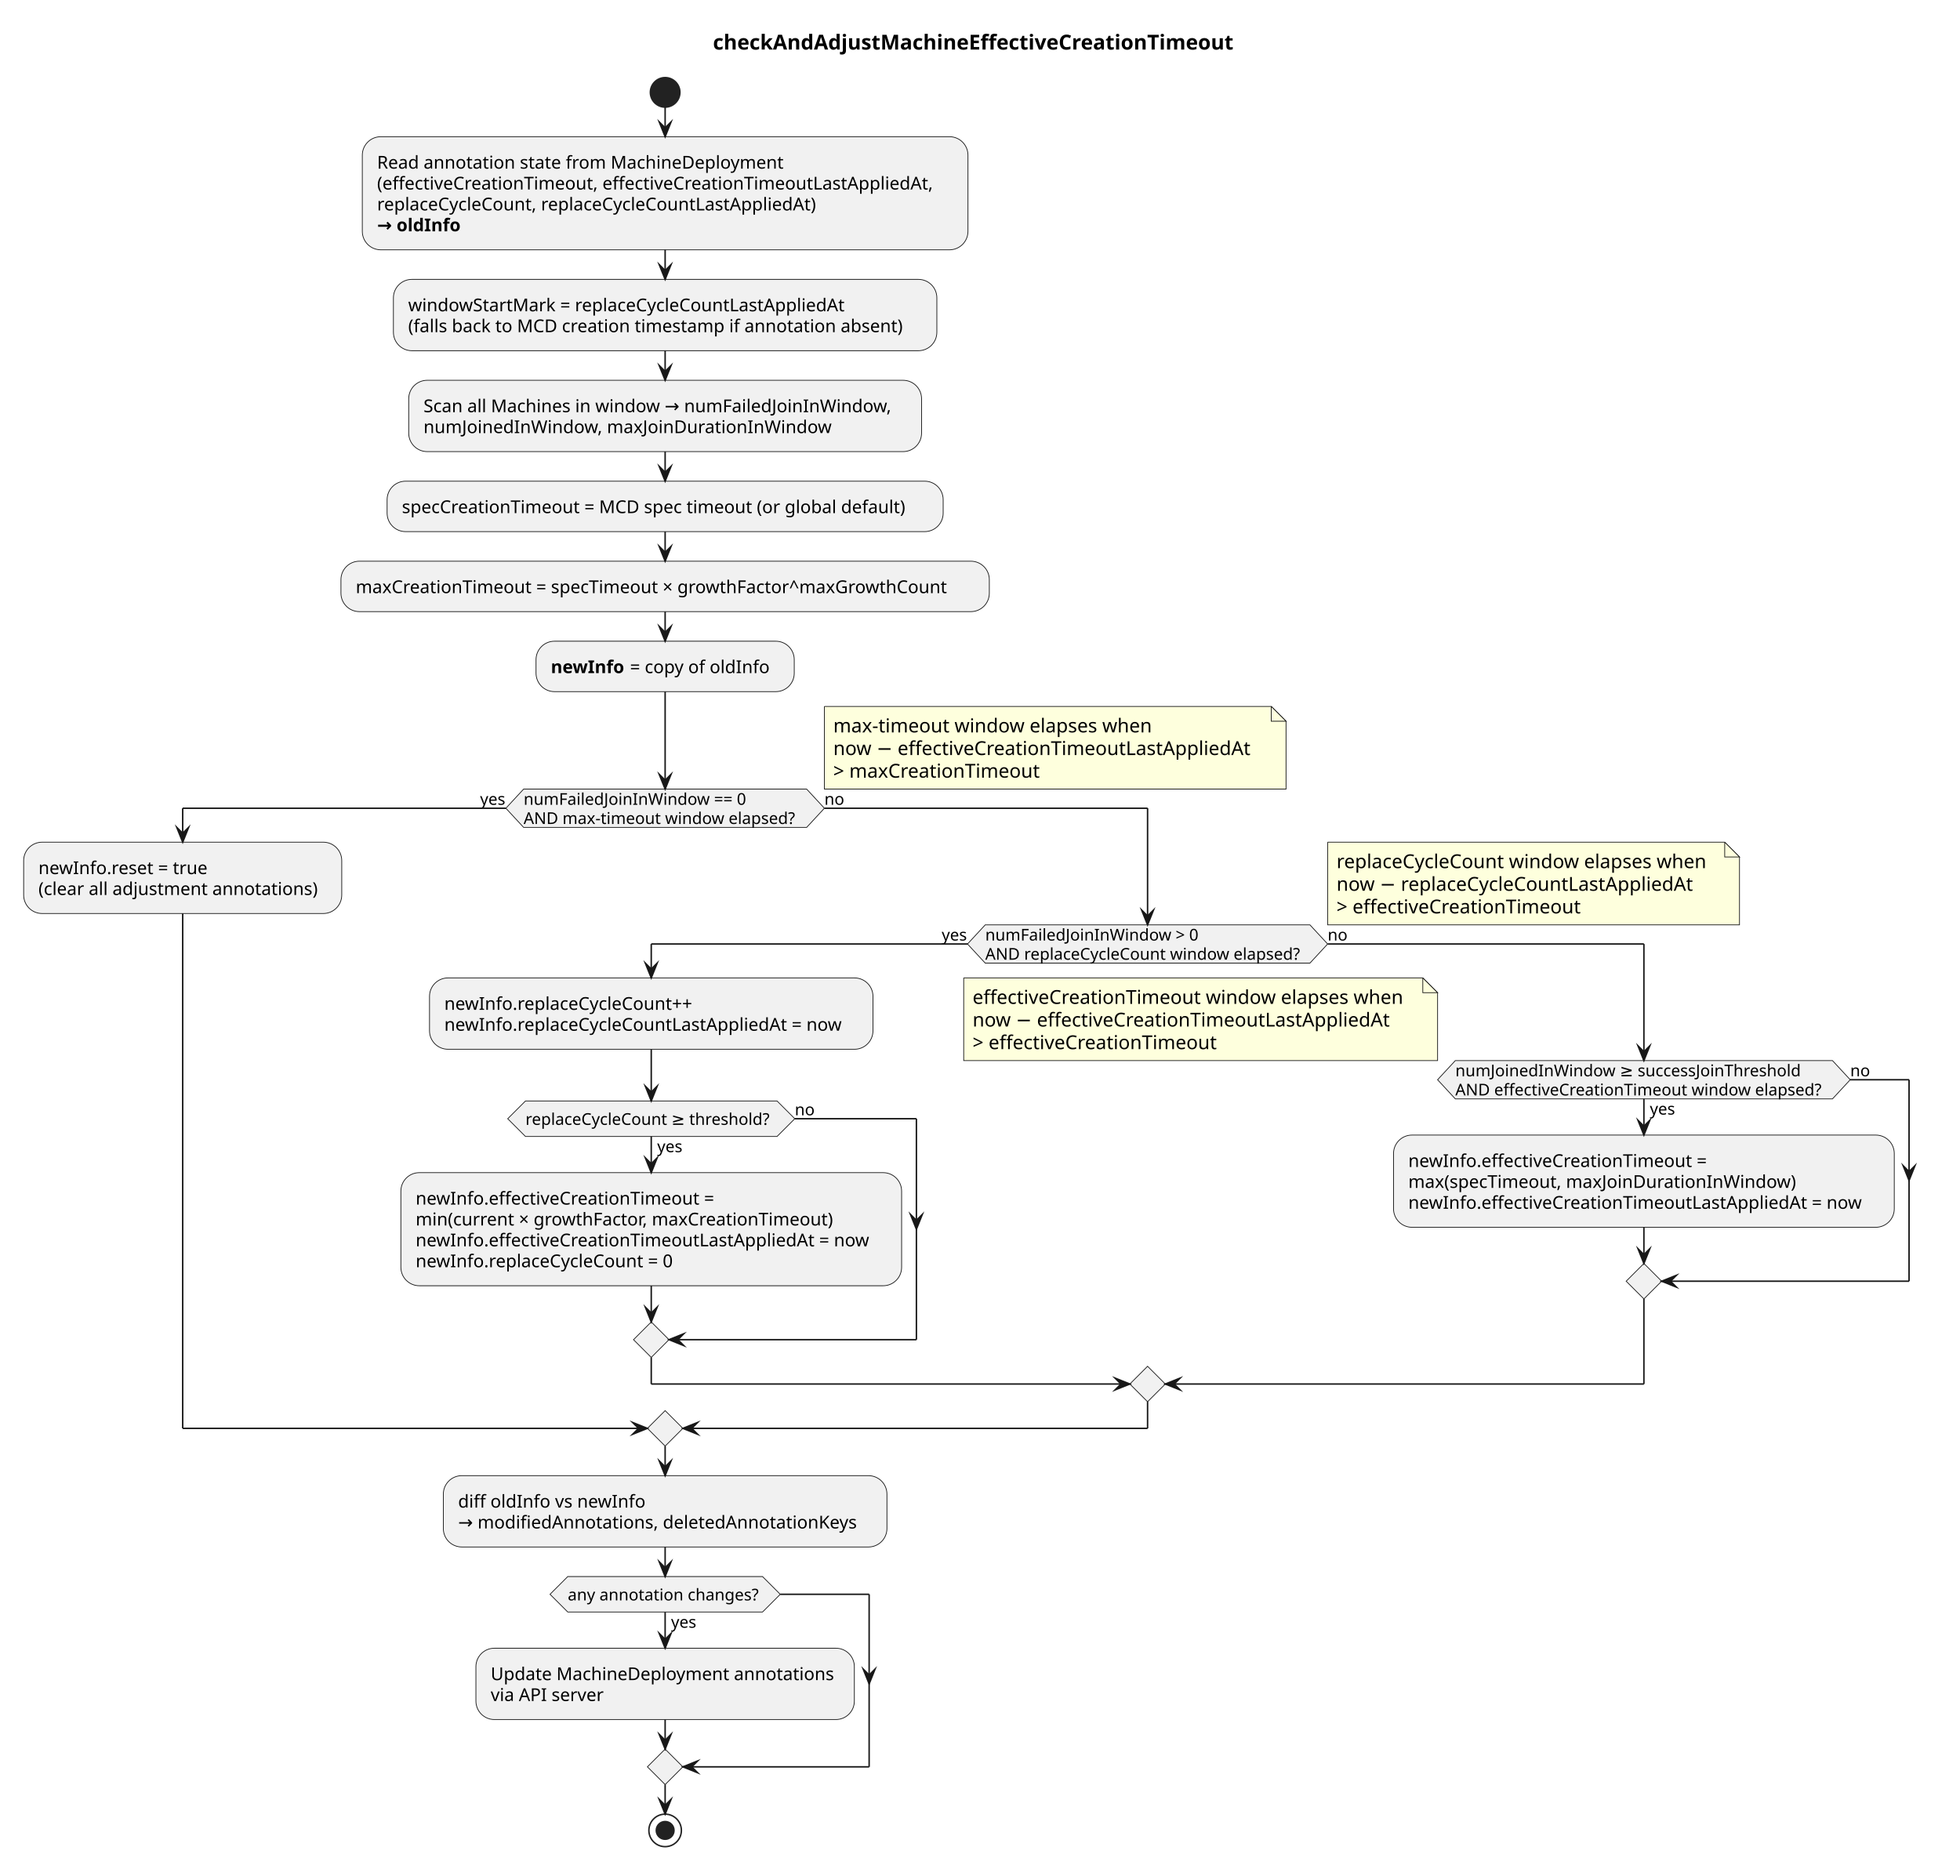
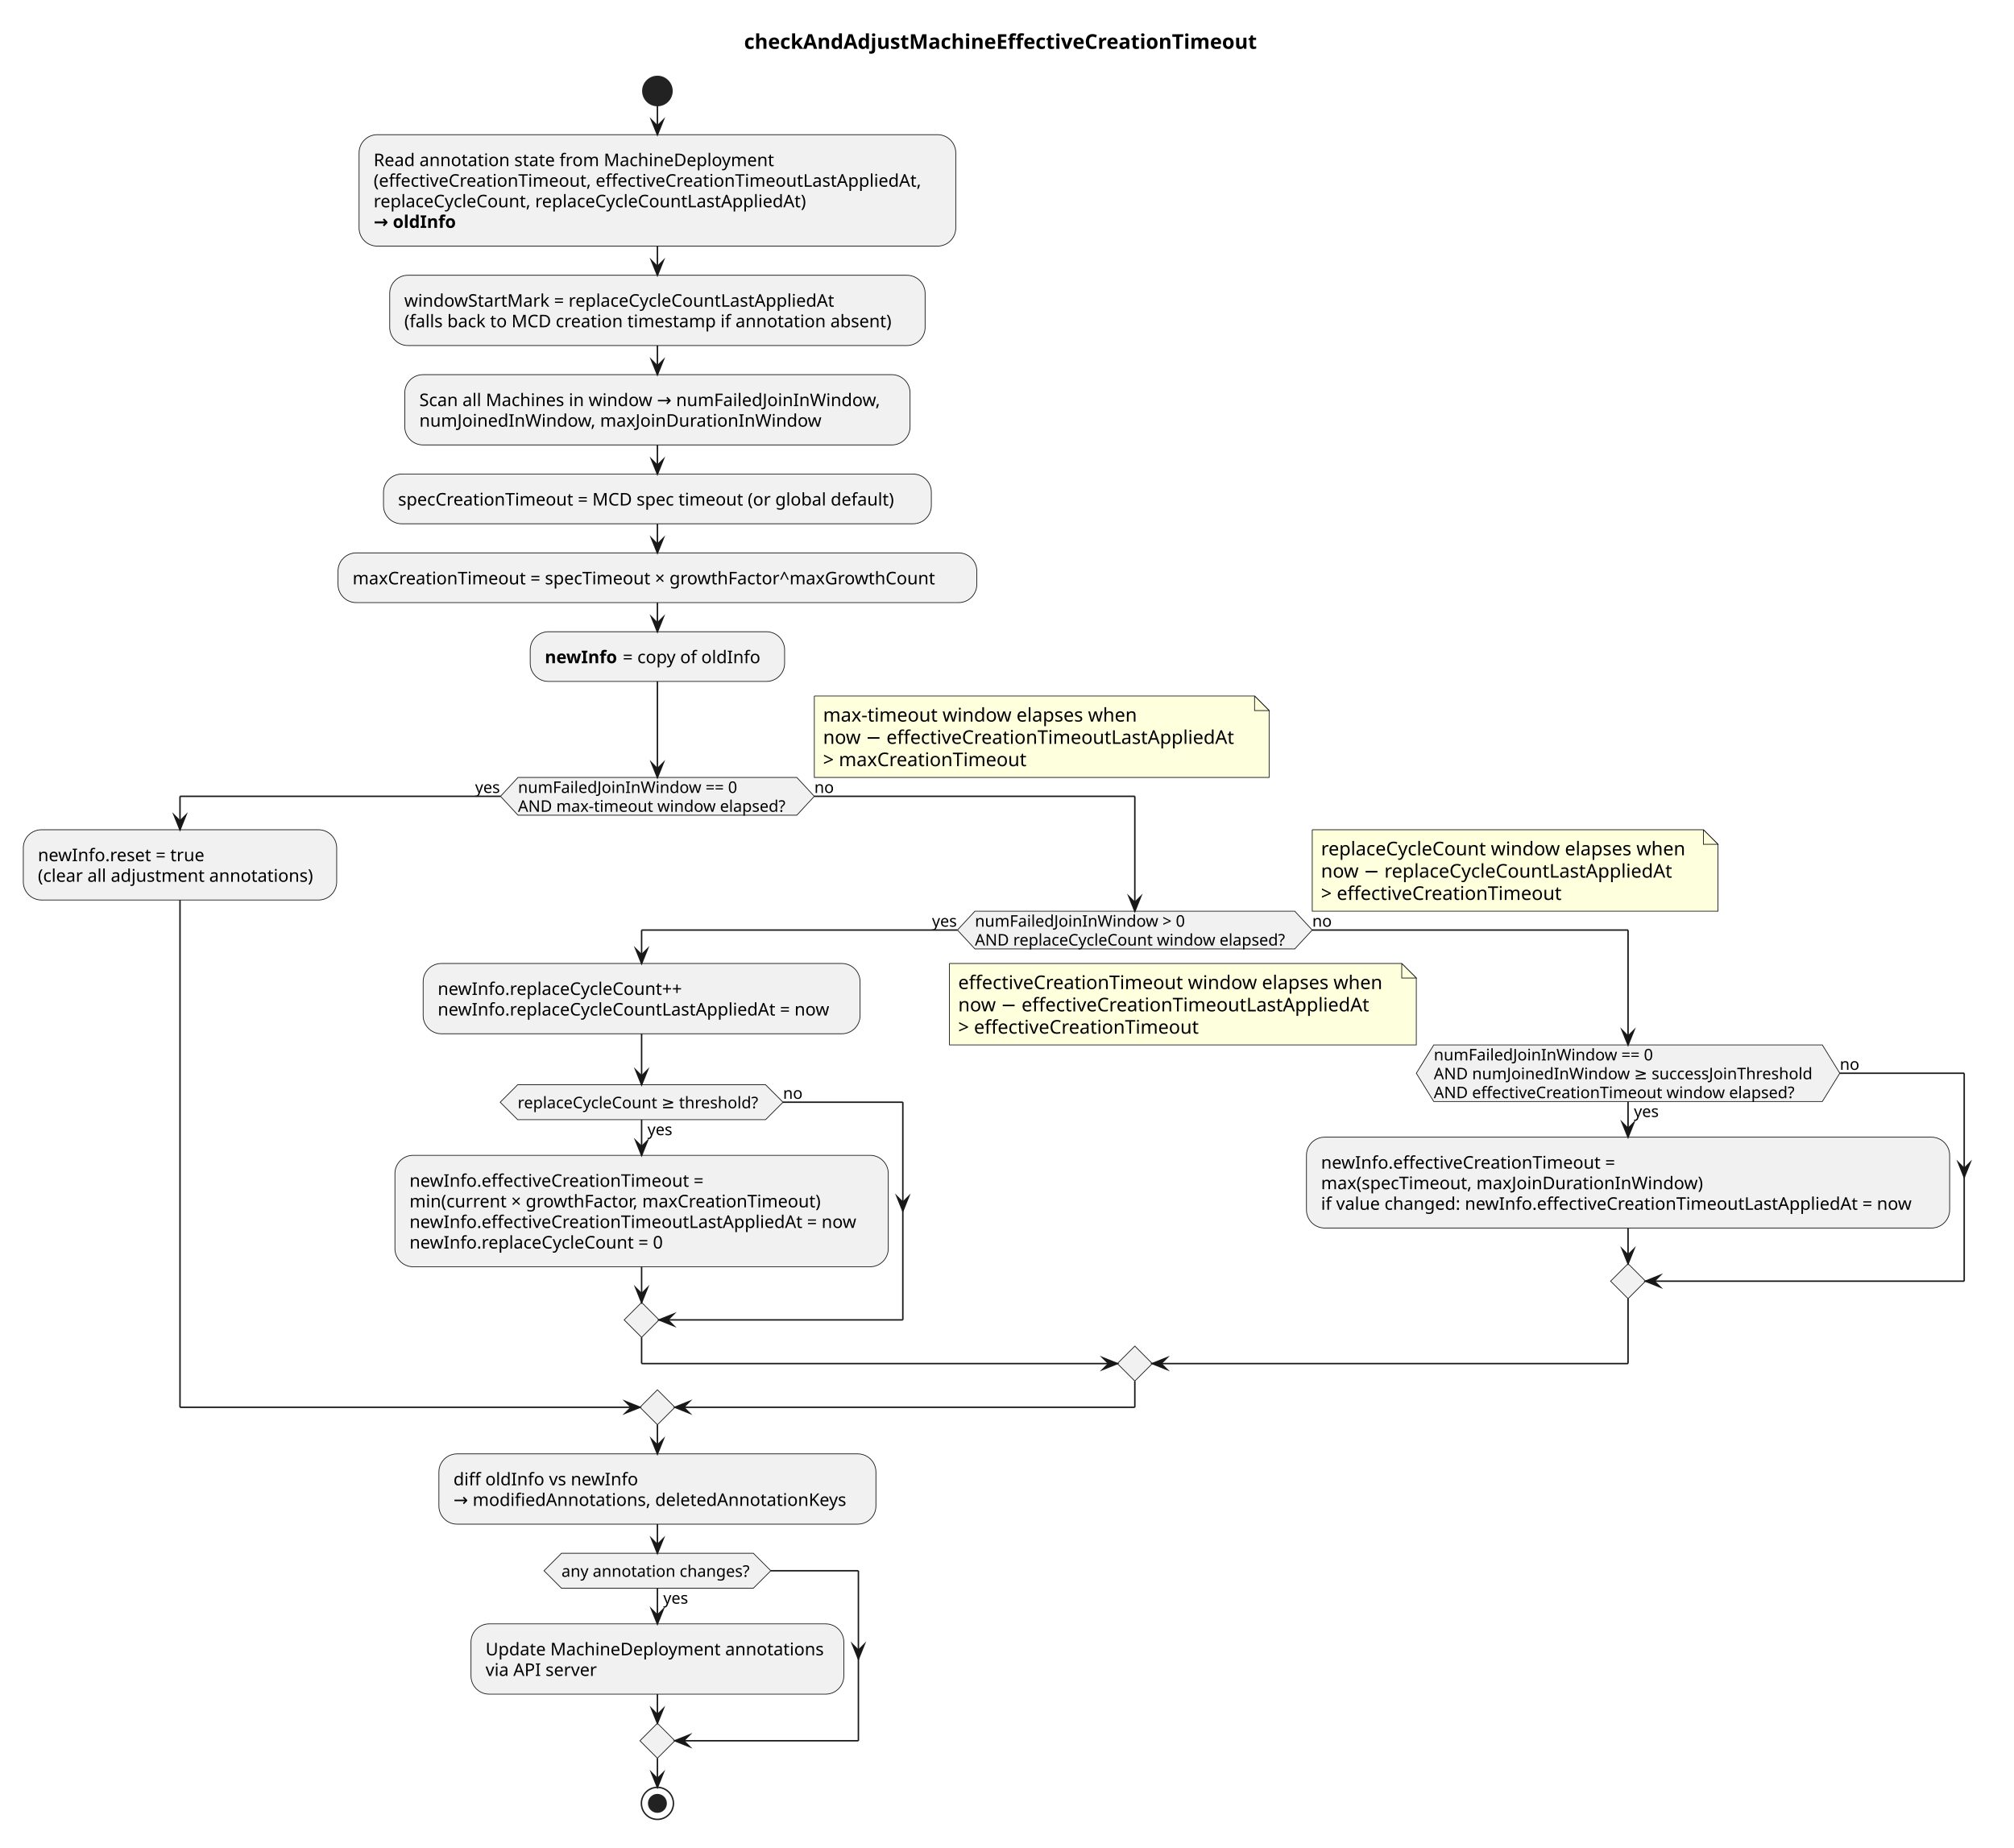
- <svg xmlns="http://www.w3.org/2000/svg" contentStyleType="text/css" data-diagram-type="ACTIVITY" height="1269px" preserveAspectRatio="none" style="width:1326px;height:1269px;background:#FFFFFF;" version="1.1" viewBox="0 0 1326 1269" width="1326px" zoomAndPan="magnify">
+ <svg xmlns="http://www.w3.org/2000/svg" contentStyleType="text/css" data-diagram-type="ACTIVITY" height="1269px" preserveAspectRatio="none" style="width:1383px;height:1269px;background:#FFFFFF;" version="1.1" viewBox="0 0 1383 1269" width="1383px" zoomAndPan="magnify">
  <defs />
  <g>
    <g class="title" data-source-line="1">
-       <text fill="#000000" font-family="sans-serif" font-size="14" font-weight="700" lengthAdjust="spacing" textLength="359.844" x="482.344" y="33.535">checkAndAdjustMachineEffectiveCreationTimeout</text>
+       <text fill="#000000" font-family="sans-serif" font-size="14" font-weight="700" lengthAdjust="spacing" textLength="359.844" x="510.981" y="33.535">checkAndAdjustMachineEffectiveCreationTimeout</text>
    </g>
-     <ellipse cx="449.986" cy="62.488" fill="#222222" rx="10" ry="10" style="stroke:#222222;stroke-width:1;" />
-     <rect fill="#F1F1F1" height="76.531" rx="12.5" ry="12.5" style="stroke:#181818;stroke-width:0.5;" width="409.748" x="245.112" y="92.488" />
-     <text fill="#000000" font-family="sans-serif" font-size="12" lengthAdjust="spacing" textLength="281.045" x="255.112" y="114.09">Read annotation state from MachineDeployment</text>
-     <text fill="#000000" font-family="sans-serif" font-size="12" lengthAdjust="spacing" textLength="389.748" x="255.112" y="128.223">(effectiveCreationTimeout, effectiveCreationTimeoutLastAppliedAt,</text>
-     <text fill="#000000" font-family="sans-serif" font-size="12" lengthAdjust="spacing" textLength="308.467" x="255.112" y="142.356">replaceCycleCount, replaceCycleCountLastAppliedAt)</text>
-     <text fill="#000000" font-family="sans-serif" font-size="12" font-weight="700" lengthAdjust="spacing" textLength="59.971" x="255.112" y="156.488">→ oldInfo</text>
-     <rect fill="#F1F1F1" height="48.266" rx="12.5" ry="12.5" style="stroke:#181818;stroke-width:0.5;" width="367.66" x="266.156" y="189.019" />
-     <text fill="#000000" font-family="sans-serif" font-size="12" lengthAdjust="spacing" textLength="306.293" x="276.156" y="210.621">windowStartMark = replaceCycleCountLastAppliedAt</text>
-     <text fill="#000000" font-family="sans-serif" font-size="12" lengthAdjust="spacing" textLength="347.66" x="276.156" y="224.754">(falls back to MCD creation timestamp if annotation absent)</text>
-     <rect fill="#F1F1F1" height="48.266" rx="12.5" ry="12.5" style="stroke:#181818;stroke-width:0.5;" width="346.959" x="276.506" y="257.285" />
-     <text fill="#000000" font-family="sans-serif" font-size="12" lengthAdjust="spacing" textLength="326.959" x="286.506" y="278.887">Scan all Machines in window → numFailedJoinInWindow,</text>
-     <text fill="#000000" font-family="sans-serif" font-size="12" lengthAdjust="spacing" textLength="280.418" x="286.506" y="293.019">numJoinedInWindow, maxJoinDurationInWindow</text>
-     <rect fill="#F1F1F1" height="34.133" rx="12.5" ry="12.5" style="stroke:#181818;stroke-width:0.5;" width="376.191" x="261.89" y="325.551" />
-     <text fill="#000000" font-family="sans-serif" font-size="12" lengthAdjust="spacing" textLength="356.191" x="271.89" y="347.152">specCreationTimeout = MCD spec timeout (or global default)</text>
-     <rect fill="#F1F1F1" height="34.133" rx="12.5" ry="12.5" style="stroke:#181818;stroke-width:0.5;" width="438.652" x="230.66" y="379.684" />
-     <text fill="#000000" font-family="sans-serif" font-size="12" lengthAdjust="spacing" textLength="418.652" x="240.66" y="401.285">maxCreationTimeout = specTimeout × growthFactor^maxGrowthCount</text>
-     <rect fill="#F1F1F1" height="34.133" rx="12.5" ry="12.5" style="stroke:#181818;stroke-width:0.5;" width="174.693" x="362.639" y="433.816" />
-     <text fill="#000000" font-family="sans-serif" font-size="12" font-weight="700" lengthAdjust="spacing" textLength="49.764" x="372.639" y="455.418">newInfo</text>
-     <text fill="#000000" font-family="sans-serif" font-size="12" lengthAdjust="spacing" textLength="101.133" x="426.2" y="455.418">= copy of oldInfo</text>
-     <path d="M557.728,477.949 L557.728,533.881 L870.048,533.881 L870.048,487.949 L860.048,477.949 L557.728,477.949" fill="#FEFFDD" style="stroke:#181818;stroke-width:0.5;" />
-     <path d="M860.048,477.949 L860.048,487.949 L870.048,487.949 L860.048,477.949" fill="#FEFFDD" style="stroke:#181818;stroke-width:0.5;" />
-     <text fill="#000000" font-family="sans-serif" font-size="13" lengthAdjust="spacing" textLength="224.345" x="563.728" y="495.518">max-timeout window elapses when</text>
-     <text fill="#000000" font-family="sans-serif" font-size="13" lengthAdjust="spacing" textLength="291.319" x="563.728" y="510.828">now − effectiveCreationTimeoutLastAppliedAt</text>
-     <text fill="#000000" font-family="sans-serif" font-size="13" lengthAdjust="spacing" textLength="147.418" x="563.728" y="526.139">&gt; maxCreationTimeout</text>
-     <polygon fill="#F1F1F1" points="354.243,533.881,545.728,533.881,557.728,546.836,545.728,559.791,354.243,559.791,342.243,546.836,354.243,533.881" style="stroke:#181818;stroke-width:0.5;stroke-linejoin:miter;stroke-miterlimit:10;" />
-     <text fill="#000000" font-family="sans-serif" font-size="11" lengthAdjust="spacing" textLength="158.463" x="354.243" y="544.516">numFailedJoinInWindow == 0</text>
-     <text fill="#000000" font-family="sans-serif" font-size="11" lengthAdjust="spacing" textLength="191.485" x="354.243" y="557.471">AND max-timeout window elapsed?</text>
-     <text fill="#000000" font-family="sans-serif" font-size="11" lengthAdjust="spacing" textLength="17.483" x="324.76" y="544.516">yes</text>
-     <text fill="#000000" font-family="sans-serif" font-size="11" lengthAdjust="spacing" textLength="13.584" x="557.728" y="544.516">no</text>
+     <ellipse cx="451.442" cy="62.488" fill="#222222" rx="10" ry="10" style="stroke:#222222;stroke-width:1;" />
+     <rect fill="#F1F1F1" height="76.531" rx="12.5" ry="12.5" style="stroke:#181818;stroke-width:0.5;" width="409.748" x="246.568" y="92.488" />
+     <text fill="#000000" font-family="sans-serif" font-size="12" lengthAdjust="spacing" textLength="281.045" x="256.568" y="114.09">Read annotation state from MachineDeployment</text>
+     <text fill="#000000" font-family="sans-serif" font-size="12" lengthAdjust="spacing" textLength="389.748" x="256.568" y="128.223">(effectiveCreationTimeout, effectiveCreationTimeoutLastAppliedAt,</text>
+     <text fill="#000000" font-family="sans-serif" font-size="12" lengthAdjust="spacing" textLength="308.467" x="256.568" y="142.356">replaceCycleCount, replaceCycleCountLastAppliedAt)</text>
+     <text fill="#000000" font-family="sans-serif" font-size="12" font-weight="700" lengthAdjust="spacing" textLength="59.971" x="256.568" y="156.488">→ oldInfo</text>
+     <rect fill="#F1F1F1" height="48.266" rx="12.5" ry="12.5" style="stroke:#181818;stroke-width:0.5;" width="367.66" x="267.612" y="189.019" />
+     <text fill="#000000" font-family="sans-serif" font-size="12" lengthAdjust="spacing" textLength="306.293" x="277.612" y="210.621">windowStartMark = replaceCycleCountLastAppliedAt</text>
+     <text fill="#000000" font-family="sans-serif" font-size="12" lengthAdjust="spacing" textLength="347.66" x="277.612" y="224.754">(falls back to MCD creation timestamp if annotation absent)</text>
+     <rect fill="#F1F1F1" height="48.266" rx="12.5" ry="12.5" style="stroke:#181818;stroke-width:0.5;" width="346.959" x="277.962" y="257.285" />
+     <text fill="#000000" font-family="sans-serif" font-size="12" lengthAdjust="spacing" textLength="326.959" x="287.962" y="278.887">Scan all Machines in window → numFailedJoinInWindow,</text>
+     <text fill="#000000" font-family="sans-serif" font-size="12" lengthAdjust="spacing" textLength="280.418" x="287.962" y="293.019">numJoinedInWindow, maxJoinDurationInWindow</text>
+     <rect fill="#F1F1F1" height="34.133" rx="12.5" ry="12.5" style="stroke:#181818;stroke-width:0.5;" width="376.191" x="263.346" y="325.551" />
+     <text fill="#000000" font-family="sans-serif" font-size="12" lengthAdjust="spacing" textLength="356.191" x="273.346" y="347.152">specCreationTimeout = MCD spec timeout (or global default)</text>
+     <rect fill="#F1F1F1" height="34.133" rx="12.5" ry="12.5" style="stroke:#181818;stroke-width:0.5;" width="438.652" x="232.116" y="379.684" />
+     <text fill="#000000" font-family="sans-serif" font-size="12" lengthAdjust="spacing" textLength="418.652" x="242.116" y="401.285">maxCreationTimeout = specTimeout × growthFactor^maxGrowthCount</text>
+     <rect fill="#F1F1F1" height="34.133" rx="12.5" ry="12.5" style="stroke:#181818;stroke-width:0.5;" width="174.693" x="364.095" y="433.816" />
+     <text fill="#000000" font-family="sans-serif" font-size="12" font-weight="700" lengthAdjust="spacing" textLength="49.764" x="374.095" y="455.418">newInfo</text>
+     <text fill="#000000" font-family="sans-serif" font-size="12" lengthAdjust="spacing" textLength="101.133" x="427.656" y="455.418">= copy of oldInfo</text>
+     <path d="M559.184,477.949 L559.184,533.881 L871.504,533.881 L871.504,487.949 L861.504,477.949 L559.184,477.949" fill="#FEFFDD" style="stroke:#181818;stroke-width:0.5;" />
+     <path d="M861.504,477.949 L861.504,487.949 L871.504,487.949 L861.504,477.949" fill="#FEFFDD" style="stroke:#181818;stroke-width:0.5;" />
+     <text fill="#000000" font-family="sans-serif" font-size="13" lengthAdjust="spacing" textLength="224.345" x="565.184" y="495.518">max-timeout window elapses when</text>
+     <text fill="#000000" font-family="sans-serif" font-size="13" lengthAdjust="spacing" textLength="291.319" x="565.184" y="510.828">now − effectiveCreationTimeoutLastAppliedAt</text>
+     <text fill="#000000" font-family="sans-serif" font-size="13" lengthAdjust="spacing" textLength="147.418" x="565.184" y="526.139">&gt; maxCreationTimeout</text>
+     <polygon fill="#F1F1F1" points="355.7,533.881,547.184,533.881,559.184,546.836,547.184,559.791,355.7,559.791,343.7,546.836,355.7,533.881" style="stroke:#181818;stroke-width:0.5;stroke-linejoin:miter;stroke-miterlimit:10;" />
+     <text fill="#000000" font-family="sans-serif" font-size="11" lengthAdjust="spacing" textLength="158.463" x="355.7" y="544.516">numFailedJoinInWindow == 0</text>
+     <text fill="#000000" font-family="sans-serif" font-size="11" lengthAdjust="spacing" textLength="191.485" x="355.7" y="557.471">AND max-timeout window elapsed?</text>
+     <text fill="#000000" font-family="sans-serif" font-size="11" lengthAdjust="spacing" textLength="17.483" x="326.217" y="544.516">yes</text>
+     <text fill="#000000" font-family="sans-serif" font-size="11" lengthAdjust="spacing" textLength="13.584" x="559.184" y="544.516">no</text>
    <rect fill="#F1F1F1" height="48.266" rx="12.5" ry="12.5" style="stroke:#181818;stroke-width:0.5;" width="215.205" x="16" y="569.791" />
    <text fill="#000000" font-family="sans-serif" font-size="12" lengthAdjust="spacing" textLength="119.414" x="26" y="591.393">newInfo.reset = true</text>
    <text fill="#000000" font-family="sans-serif" font-size="12" lengthAdjust="spacing" textLength="195.205" x="26" y="605.525">(clear all adjustment annotations)</text>
-     <path d="M898.192,569.791 L898.192,625.723 L1176.818,625.723 L1176.818,579.791 L1166.818,569.791 L898.192,569.791" fill="#FEFFDD" style="stroke:#181818;stroke-width:0.5;" />
-     <path d="M1166.818,569.791 L1166.818,579.791 L1176.818,579.791 L1166.818,569.791" fill="#FEFFDD" style="stroke:#181818;stroke-width:0.5;" />
-     <text fill="#000000" font-family="sans-serif" font-size="13" lengthAdjust="spacing" textLength="257.626" x="904.192" y="587.359">replaceCycleCount window elapses when</text>
-     <text fill="#000000" font-family="sans-serif" font-size="13" lengthAdjust="spacing" textLength="249.349" x="904.192" y="602.67">now − replaceCycleCountLastAppliedAt</text>
-     <text fill="#000000" font-family="sans-serif" font-size="13" lengthAdjust="spacing" textLength="173.424" x="904.192" y="617.981">&gt; effectiveCreationTimeout</text>
-     <polygon fill="#F1F1F1" points="666.546,625.723,886.192,625.723,898.192,638.678,886.192,651.633,666.546,651.633,654.546,638.678,666.546,625.723" style="stroke:#181818;stroke-width:0.5;stroke-linejoin:miter;stroke-miterlimit:10;" />
-     <text fill="#000000" font-family="sans-serif" font-size="11" lengthAdjust="spacing" textLength="149.719" x="666.546" y="636.357">numFailedJoinInWindow &gt; 0</text>
-     <text fill="#000000" font-family="sans-serif" font-size="11" lengthAdjust="spacing" textLength="219.645" x="666.546" y="649.312">AND replaceCycleCount window elapsed?</text>
-     <text fill="#000000" font-family="sans-serif" font-size="11" lengthAdjust="spacing" textLength="17.483" x="637.063" y="636.357">yes</text>
-     <text fill="#000000" font-family="sans-serif" font-size="11" lengthAdjust="spacing" textLength="13.584" x="898.192" y="636.357">no</text>
+     <path d="M901.104,569.791 L901.104,625.723 L1179.73,625.723 L1179.73,579.791 L1169.73,569.791 L901.104,569.791" fill="#FEFFDD" style="stroke:#181818;stroke-width:0.5;" />
+     <path d="M1169.73,569.791 L1169.73,579.791 L1179.73,579.791 L1169.73,569.791" fill="#FEFFDD" style="stroke:#181818;stroke-width:0.5;" />
+     <text fill="#000000" font-family="sans-serif" font-size="13" lengthAdjust="spacing" textLength="257.626" x="907.104" y="587.359">replaceCycleCount window elapses when</text>
+     <text fill="#000000" font-family="sans-serif" font-size="13" lengthAdjust="spacing" textLength="249.349" x="907.104" y="602.67">now − replaceCycleCountLastAppliedAt</text>
+     <text fill="#000000" font-family="sans-serif" font-size="13" lengthAdjust="spacing" textLength="173.424" x="907.104" y="617.981">&gt; effectiveCreationTimeout</text>
+     <polygon fill="#F1F1F1" points="669.459,625.723,889.104,625.723,901.104,638.678,889.104,651.633,669.459,651.633,657.459,638.678,669.459,625.723" style="stroke:#181818;stroke-width:0.5;stroke-linejoin:miter;stroke-miterlimit:10;" />
+     <text fill="#000000" font-family="sans-serif" font-size="11" lengthAdjust="spacing" textLength="149.719" x="669.459" y="636.357">numFailedJoinInWindow &gt; 0</text>
+     <text fill="#000000" font-family="sans-serif" font-size="11" lengthAdjust="spacing" textLength="219.645" x="669.459" y="649.312">AND replaceCycleCount window elapsed?</text>
+     <text fill="#000000" font-family="sans-serif" font-size="11" lengthAdjust="spacing" textLength="17.483" x="639.976" y="636.357">yes</text>
+     <text fill="#000000" font-family="sans-serif" font-size="11" lengthAdjust="spacing" textLength="13.584" x="901.104" y="636.357">no</text>
    <rect fill="#F1F1F1" height="48.266" rx="12.5" ry="12.5" style="stroke:#181818;stroke-width:0.5;" width="300.025" x="290.576" y="661.633" />
    <text fill="#000000" font-family="sans-serif" font-size="12" lengthAdjust="spacing" textLength="176.947" x="300.576" y="683.234">newInfo.replaceCycleCount++</text>
    <text fill="#000000" font-family="sans-serif" font-size="12" lengthAdjust="spacing" textLength="280.025" x="300.576" y="697.367">newInfo.replaceCycleCountLastAppliedAt = now</text>
    <rect fill="#F1F1F1" height="76.531" rx="12.5" ry="12.5" style="stroke:#181818;stroke-width:0.5;" width="338.768" x="271.205" y="793.376" />
    <text fill="#000000" font-family="sans-serif" font-size="12" lengthAdjust="spacing" textLength="209.947" x="281.205" y="814.977">newInfo.effectiveCreationTimeout =</text>
    <text fill="#000000" font-family="sans-serif" font-size="12" lengthAdjust="spacing" textLength="296.35" x="281.205" y="829.11">min(current × growthFactor, maxCreationTimeout)</text>
    <text fill="#000000" font-family="sans-serif" font-size="12" lengthAdjust="spacing" textLength="318.768" x="281.205" y="843.243">newInfo.effectiveCreationTimeoutLastAppliedAt = now</text>
    <text fill="#000000" font-family="sans-serif" font-size="12" lengthAdjust="spacing" textLength="182.59" x="281.205" y="857.376">newInfo.replaceCycleCount = 0</text>
    <polygon fill="#F1F1F1" points="355.478,744.898,525.699,744.898,537.699,756.898,525.699,768.898,355.478,768.898,343.478,756.898,355.478,744.898" style="stroke:#181818;stroke-width:0.5;stroke-linejoin:miter;stroke-miterlimit:10;" />
    <text fill="#000000" font-family="sans-serif" font-size="11" lengthAdjust="spacing" textLength="17.483" x="444.589" y="779.533">yes</text>
    <text fill="#000000" font-family="sans-serif" font-size="11" lengthAdjust="spacing" textLength="170.221" x="355.478" y="761.056">replaceCycleCount ≥ threshold?</text>
    <text fill="#000000" font-family="sans-serif" font-size="11" lengthAdjust="spacing" textLength="13.584" x="537.699" y="754.578">no</text>
    <polygon fill="#F1F1F1" points="440.589,894.385,452.589,906.385,440.589,918.385,428.589,906.385,440.589,894.385" style="stroke:#181818;stroke-width:0.5;stroke-linejoin:miter;stroke-miterlimit:10;" />
    <path d="M651.973,661.633 L651.973,717.564 L972.569,717.564 L972.569,671.633 L962.569,661.633 L651.973,661.633" fill="#FEFFDD" style="stroke:#181818;stroke-width:0.5;" />
    <path d="M962.569,661.633 L962.569,671.633 L972.569,671.633 L962.569,661.633" fill="#FEFFDD" style="stroke:#181818;stroke-width:0.5;" />
    <text fill="#000000" font-family="sans-serif" font-size="13" lengthAdjust="spacing" textLength="299.597" x="657.973" y="679.201">effectiveCreationTimeout window elapses when</text>
    <text fill="#000000" font-family="sans-serif" font-size="13" lengthAdjust="spacing" textLength="291.319" x="657.973" y="694.512">now − effectiveCreationTimeoutLastAppliedAt</text>
    <text fill="#000000" font-family="sans-serif" font-size="13" lengthAdjust="spacing" textLength="173.424" x="657.973" y="709.822">&gt; effectiveCreationTimeout</text>
-     <rect fill="#F1F1F1" height="62.398" rx="12.5" ry="12.5" style="stroke:#181818;stroke-width:0.5;" width="338.768" x="942.765" y="767.952" />
-     <text fill="#000000" font-family="sans-serif" font-size="12" lengthAdjust="spacing" textLength="209.947" x="952.765" y="789.554">newInfo.effectiveCreationTimeout =</text>
-     <text fill="#000000" font-family="sans-serif" font-size="12" lengthAdjust="spacing" textLength="269.555" x="952.765" y="803.687">max(specTimeout, maxJoinDurationInWindow)</text>
-     <text fill="#000000" font-family="sans-serif" font-size="12" lengthAdjust="spacing" textLength="318.768" x="952.765" y="817.819">newInfo.effectiveCreationTimeoutLastAppliedAt = now</text>
-     <polygon fill="#F1F1F1" points="984.569,717.564,1239.728,717.564,1251.728,730.519,1239.728,743.475,984.569,743.475,972.569,730.519,984.569,717.564" style="stroke:#181818;stroke-width:0.5;stroke-linejoin:miter;stroke-miterlimit:10;" />
-     <text fill="#000000" font-family="sans-serif" font-size="11" lengthAdjust="spacing" textLength="17.483" x="1116.149" y="754.109">yes</text>
-     <text fill="#000000" font-family="sans-serif" font-size="11" lengthAdjust="spacing" textLength="239.374" x="984.569" y="728.199">numJoinedInWindow ≥ successJoinThreshold</text>
-     <text fill="#000000" font-family="sans-serif" font-size="11" lengthAdjust="spacing" textLength="255.159" x="984.569" y="741.154">AND effectiveCreationTimeout window elapsed?</text>
-     <text fill="#000000" font-family="sans-serif" font-size="11" lengthAdjust="spacing" textLength="13.584" x="1251.728" y="728.199">no</text>
-     <polygon fill="#F1F1F1" points="1112.149,854.828,1124.149,866.828,1112.149,878.828,1100.149,866.828,1112.149,854.828" style="stroke:#181818;stroke-width:0.5;stroke-linejoin:miter;stroke-miterlimit:10;" />
-     <polygon fill="#F1F1F1" points="776.369,924.385,788.369,936.385,776.369,948.385,764.369,936.385,776.369,924.385" style="stroke:#181818;stroke-width:0.5;stroke-linejoin:miter;stroke-miterlimit:10;" />
-     <polygon fill="#F1F1F1" points="449.986,954.385,461.986,966.385,449.986,978.385,437.986,966.385,449.986,954.385" style="stroke:#181818;stroke-width:0.5;stroke-linejoin:miter;stroke-miterlimit:10;" />
-     <rect fill="#F1F1F1" height="48.266" rx="12.5" ry="12.5" style="stroke:#181818;stroke-width:0.5;" width="300.119" x="299.926" y="998.385" />
-     <text fill="#000000" font-family="sans-serif" font-size="12" lengthAdjust="spacing" textLength="130.711" x="309.926" y="1019.986">diff oldInfo vs newInfo</text>
-     <text fill="#000000" font-family="sans-serif" font-size="12" lengthAdjust="spacing" textLength="280.119" x="309.926" y="1034.119">→ modifiedAnnotations, deletedAnnotationKeys</text>
-     <rect fill="#F1F1F1" height="48.266" rx="12.5" ry="12.5" style="stroke:#181818;stroke-width:0.5;" width="256.033" x="321.969" y="1115.128" />
-     <text fill="#000000" font-family="sans-serif" font-size="12" lengthAdjust="spacing" textLength="236.033" x="331.969" y="1136.729">Update MachineDeployment annotations</text>
-     <text fill="#000000" font-family="sans-serif" font-size="12" lengthAdjust="spacing" textLength="77.789" x="331.969" y="1150.862">via API server</text>
-     <polygon fill="#F1F1F1" points="384.107,1066.65,515.865,1066.65,527.865,1078.65,515.865,1090.65,384.107,1090.65,372.107,1078.65,384.107,1066.65" style="stroke:#181818;stroke-width:0.5;stroke-linejoin:miter;stroke-miterlimit:10;" />
-     <text fill="#000000" font-family="sans-serif" font-size="11" lengthAdjust="spacing" textLength="17.483" x="453.986" y="1101.285">yes</text>
-     <text fill="#000000" font-family="sans-serif" font-size="11" lengthAdjust="spacing" textLength="131.758" x="384.107" y="1082.808">any annotation changes?</text>
-     <polygon fill="#F1F1F1" points="449.986,1183.394,461.986,1195.394,449.986,1207.394,437.986,1195.394,449.986,1183.394" style="stroke:#181818;stroke-width:0.5;stroke-linejoin:miter;stroke-miterlimit:10;" />
-     <ellipse cx="449.986" cy="1238.394" fill="none" rx="11" ry="11" style="stroke:#222222;stroke-width:1;" />
-     <ellipse cx="449.986" cy="1238.394" fill="#222222" rx="6" ry="6" style="stroke:#222222;stroke-width:1;" />
-     <line style="stroke:#181818;stroke-width:1;" x1="449.986" x2="449.986" y1="72.488" y2="92.488" />
-     <polygon fill="#181818" points="445.986,82.488,449.986,92.488,453.986,82.488,449.986,86.488" style="stroke:#181818;stroke-width:1;stroke-linejoin:miter;stroke-miterlimit:10;" />
-     <line style="stroke:#181818;stroke-width:1;" x1="449.986" x2="449.986" y1="169.019" y2="189.019" />
-     <polygon fill="#181818" points="445.986,179.019,449.986,189.019,453.986,179.019,449.986,183.019" style="stroke:#181818;stroke-width:1;stroke-linejoin:miter;stroke-miterlimit:10;" />
-     <line style="stroke:#181818;stroke-width:1;" x1="449.986" x2="449.986" y1="237.285" y2="257.285" />
-     <polygon fill="#181818" points="445.986,247.285,449.986,257.285,453.986,247.285,449.986,251.285" style="stroke:#181818;stroke-width:1;stroke-linejoin:miter;stroke-miterlimit:10;" />
-     <line style="stroke:#181818;stroke-width:1;" x1="449.986" x2="449.986" y1="305.551" y2="325.551" />
-     <polygon fill="#181818" points="445.986,315.551,449.986,325.551,453.986,315.551,449.986,319.551" style="stroke:#181818;stroke-width:1;stroke-linejoin:miter;stroke-miterlimit:10;" />
-     <line style="stroke:#181818;stroke-width:1;" x1="449.986" x2="449.986" y1="359.684" y2="379.684" />
-     <polygon fill="#181818" points="445.986,369.684,449.986,379.684,453.986,369.684,449.986,373.684" style="stroke:#181818;stroke-width:1;stroke-linejoin:miter;stroke-miterlimit:10;" />
-     <line style="stroke:#181818;stroke-width:1;" x1="449.986" x2="449.986" y1="413.816" y2="433.816" />
-     <polygon fill="#181818" points="445.986,423.816,449.986,433.816,453.986,423.816,449.986,427.816" style="stroke:#181818;stroke-width:1;stroke-linejoin:miter;stroke-miterlimit:10;" />
+     <rect fill="#F1F1F1" height="62.398" rx="12.5" ry="12.5" style="stroke:#181818;stroke-width:0.5;" width="441.664" x="897.142" y="780.907" />
+     <text fill="#000000" font-family="sans-serif" font-size="12" lengthAdjust="spacing" textLength="209.947" x="907.142" y="802.509">newInfo.effectiveCreationTimeout =</text>
+     <text fill="#000000" font-family="sans-serif" font-size="12" lengthAdjust="spacing" textLength="269.555" x="907.142" y="816.642">max(specTimeout, maxJoinDurationInWindow)</text>
+     <text fill="#000000" font-family="sans-serif" font-size="12" lengthAdjust="spacing" textLength="421.664" x="907.142" y="830.774">if value changed: newInfo.effectiveCreationTimeoutLastAppliedAt = now</text>
+     <polygon fill="#F1F1F1" points="984.569,717.564,1251.378,717.564,1263.378,736.997,1251.378,756.43,984.569,756.43,972.569,736.997,984.569,717.564" style="stroke:#181818;stroke-width:0.5;stroke-linejoin:miter;stroke-miterlimit:10;" />
+     <text fill="#000000" font-family="sans-serif" font-size="11" lengthAdjust="spacing" textLength="17.483" x="1121.974" y="767.064">yes</text>
+     <text fill="#000000" font-family="sans-serif" font-size="11" lengthAdjust="spacing" textLength="158.463" x="984.569" y="728.199">numFailedJoinInWindow == 0</text>
+     <text fill="#000000" font-family="sans-serif" font-size="11" lengthAdjust="spacing" textLength="266.809" x="984.569" y="741.154">AND numJoinedInWindow ≥ successJoinThreshold</text>
+     <text fill="#000000" font-family="sans-serif" font-size="11" lengthAdjust="spacing" textLength="255.159" x="984.569" y="754.109">AND effectiveCreationTimeout window elapsed?</text>
+     <text fill="#000000" font-family="sans-serif" font-size="11" lengthAdjust="spacing" textLength="13.584" x="1263.378" y="734.677">no</text>
+     <polygon fill="#F1F1F1" points="1117.974,867.783,1129.974,879.783,1117.974,891.783,1105.974,879.783,1117.974,867.783" style="stroke:#181818;stroke-width:0.5;stroke-linejoin:miter;stroke-miterlimit:10;" />
+     <polygon fill="#F1F1F1" points="779.281,924.385,791.281,936.385,779.281,948.385,767.281,936.385,779.281,924.385" style="stroke:#181818;stroke-width:0.5;stroke-linejoin:miter;stroke-miterlimit:10;" />
+     <polygon fill="#F1F1F1" points="451.442,954.385,463.442,966.385,451.442,978.385,439.442,966.385,451.442,954.385" style="stroke:#181818;stroke-width:0.5;stroke-linejoin:miter;stroke-miterlimit:10;" />
+     <rect fill="#F1F1F1" height="48.266" rx="12.5" ry="12.5" style="stroke:#181818;stroke-width:0.5;" width="300.119" x="301.382" y="998.385" />
+     <text fill="#000000" font-family="sans-serif" font-size="12" lengthAdjust="spacing" textLength="130.711" x="311.382" y="1019.986">diff oldInfo vs newInfo</text>
+     <text fill="#000000" font-family="sans-serif" font-size="12" lengthAdjust="spacing" textLength="280.119" x="311.382" y="1034.119">→ modifiedAnnotations, deletedAnnotationKeys</text>
+     <rect fill="#F1F1F1" height="48.266" rx="12.5" ry="12.5" style="stroke:#181818;stroke-width:0.5;" width="256.033" x="323.425" y="1115.128" />
+     <text fill="#000000" font-family="sans-serif" font-size="12" lengthAdjust="spacing" textLength="236.033" x="333.425" y="1136.729">Update MachineDeployment annotations</text>
+     <text fill="#000000" font-family="sans-serif" font-size="12" lengthAdjust="spacing" textLength="77.789" x="333.425" y="1150.862">via API server</text>
+     <polygon fill="#F1F1F1" points="385.563,1066.65,517.321,1066.65,529.321,1078.65,517.321,1090.65,385.563,1090.65,373.563,1078.65,385.563,1066.65" style="stroke:#181818;stroke-width:0.5;stroke-linejoin:miter;stroke-miterlimit:10;" />
+     <text fill="#000000" font-family="sans-serif" font-size="11" lengthAdjust="spacing" textLength="17.483" x="455.442" y="1101.285">yes</text>
+     <text fill="#000000" font-family="sans-serif" font-size="11" lengthAdjust="spacing" textLength="131.758" x="385.563" y="1082.808">any annotation changes?</text>
+     <polygon fill="#F1F1F1" points="451.442,1183.394,463.442,1195.394,451.442,1207.394,439.442,1195.394,451.442,1183.394" style="stroke:#181818;stroke-width:0.5;stroke-linejoin:miter;stroke-miterlimit:10;" />
+     <ellipse cx="451.442" cy="1238.394" fill="none" rx="11" ry="11" style="stroke:#222222;stroke-width:1;" />
+     <ellipse cx="451.442" cy="1238.394" fill="#222222" rx="6" ry="6" style="stroke:#222222;stroke-width:1;" />
+     <line style="stroke:#181818;stroke-width:1;" x1="451.442" x2="451.442" y1="72.488" y2="92.488" />
+     <polygon fill="#181818" points="447.442,82.488,451.442,92.488,455.442,82.488,451.442,86.488" style="stroke:#181818;stroke-width:1;stroke-linejoin:miter;stroke-miterlimit:10;" />
+     <line style="stroke:#181818;stroke-width:1;" x1="451.442" x2="451.442" y1="169.019" y2="189.019" />
+     <polygon fill="#181818" points="447.442,179.019,451.442,189.019,455.442,179.019,451.442,183.019" style="stroke:#181818;stroke-width:1;stroke-linejoin:miter;stroke-miterlimit:10;" />
+     <line style="stroke:#181818;stroke-width:1;" x1="451.442" x2="451.442" y1="237.285" y2="257.285" />
+     <polygon fill="#181818" points="447.442,247.285,451.442,257.285,455.442,247.285,451.442,251.285" style="stroke:#181818;stroke-width:1;stroke-linejoin:miter;stroke-miterlimit:10;" />
+     <line style="stroke:#181818;stroke-width:1;" x1="451.442" x2="451.442" y1="305.551" y2="325.551" />
+     <polygon fill="#181818" points="447.442,315.551,451.442,325.551,455.442,315.551,451.442,319.551" style="stroke:#181818;stroke-width:1;stroke-linejoin:miter;stroke-miterlimit:10;" />
+     <line style="stroke:#181818;stroke-width:1;" x1="451.442" x2="451.442" y1="359.684" y2="379.684" />
+     <polygon fill="#181818" points="447.442,369.684,451.442,379.684,455.442,369.684,451.442,373.684" style="stroke:#181818;stroke-width:1;stroke-linejoin:miter;stroke-miterlimit:10;" />
+     <line style="stroke:#181818;stroke-width:1;" x1="451.442" x2="451.442" y1="413.816" y2="433.816" />
+     <polygon fill="#181818" points="447.442,423.816,451.442,433.816,455.442,423.816,451.442,427.816" style="stroke:#181818;stroke-width:1;stroke-linejoin:miter;stroke-miterlimit:10;" />
    <line style="stroke:#181818;stroke-width:1;" x1="440.589" x2="440.589" y1="768.898" y2="793.376" />
    <polygon fill="#181818" points="436.589,783.376,440.589,793.376,444.589,783.376,440.589,787.376" style="stroke:#181818;stroke-width:1;stroke-linejoin:miter;stroke-miterlimit:10;" />
    <line style="stroke:#181818;stroke-width:1;" x1="537.699" x2="619.973" y1="756.898" y2="756.898" />
    <polygon fill="#181818" points="615.973,821.642,619.973,831.642,623.973,821.642,619.973,825.642" style="stroke:#181818;stroke-width:1;stroke-linejoin:miter;stroke-miterlimit:10;" />
    <line style="stroke:#181818;stroke-width:1;" x1="619.973" x2="619.973" y1="756.898" y2="906.385" />
    <line style="stroke:#181818;stroke-width:1;" x1="619.973" x2="452.589" y1="906.385" y2="906.385" />
    <polygon fill="#181818" points="462.589,902.385,452.589,906.385,462.589,910.385,458.589,906.385" style="stroke:#181818;stroke-width:1;stroke-linejoin:miter;stroke-miterlimit:10;" />
    <line style="stroke:#181818;stroke-width:1;" x1="440.589" x2="440.589" y1="869.907" y2="894.385" />
    <polygon fill="#181818" points="436.589,884.385,440.589,894.385,444.589,884.385,440.589,888.385" style="stroke:#181818;stroke-width:1;stroke-linejoin:miter;stroke-miterlimit:10;" />
    <line style="stroke:#181818;stroke-width:1;" x1="440.589" x2="440.589" y1="709.898" y2="744.898" />
    <polygon fill="#181818" points="436.589,734.898,440.589,744.898,444.589,734.898,440.589,738.898" style="stroke:#181818;stroke-width:1;stroke-linejoin:miter;stroke-miterlimit:10;" />
-     <line style="stroke:#181818;stroke-width:1;" x1="1112.149" x2="1112.149" y1="743.475" y2="767.952" />
-     <polygon fill="#181818" points="1108.149,757.952,1112.149,767.952,1116.149,757.952,1112.149,761.952" style="stroke:#181818;stroke-width:1;stroke-linejoin:miter;stroke-miterlimit:10;" />
-     <line style="stroke:#181818;stroke-width:1;" x1="1251.728" x2="1291.533" y1="730.519" y2="730.519" />
-     <polygon fill="#181818" points="1287.533,788.674,1291.533,798.674,1295.533,788.674,1291.533,792.674" style="stroke:#181818;stroke-width:1;stroke-linejoin:miter;stroke-miterlimit:10;" />
-     <line style="stroke:#181818;stroke-width:1;" x1="1291.533" x2="1291.533" y1="730.519" y2="866.828" />
-     <line style="stroke:#181818;stroke-width:1;" x1="1291.533" x2="1124.149" y1="866.828" y2="866.828" />
-     <polygon fill="#181818" points="1134.149,862.828,1124.149,866.828,1134.149,870.828,1130.149,866.828" style="stroke:#181818;stroke-width:1;stroke-linejoin:miter;stroke-miterlimit:10;" />
-     <line style="stroke:#181818;stroke-width:1;" x1="1112.149" x2="1112.149" y1="830.351" y2="854.828" />
-     <polygon fill="#181818" points="1108.149,844.828,1112.149,854.828,1116.149,844.828,1112.149,848.828" style="stroke:#181818;stroke-width:1;stroke-linejoin:miter;stroke-miterlimit:10;" />
-     <line style="stroke:#181818;stroke-width:1;" x1="654.546" x2="440.589" y1="638.678" y2="638.678" />
+     <line style="stroke:#181818;stroke-width:1;" x1="1117.974" x2="1117.974" y1="756.43" y2="780.907" />
+     <polygon fill="#181818" points="1113.974,770.907,1117.974,780.907,1121.974,770.907,1117.974,774.907" style="stroke:#181818;stroke-width:1;stroke-linejoin:miter;stroke-miterlimit:10;" />
+     <line style="stroke:#181818;stroke-width:1;" x1="1263.378" x2="1348.806" y1="736.997" y2="736.997" />
+     <polygon fill="#181818" points="1344.806,798.39,1348.806,808.39,1352.806,798.39,1348.806,802.39" style="stroke:#181818;stroke-width:1;stroke-linejoin:miter;stroke-miterlimit:10;" />
+     <line style="stroke:#181818;stroke-width:1;" x1="1348.806" x2="1348.806" y1="736.997" y2="879.783" />
+     <line style="stroke:#181818;stroke-width:1;" x1="1348.806" x2="1129.974" y1="879.783" y2="879.783" />
+     <polygon fill="#181818" points="1139.974,875.783,1129.974,879.783,1139.974,883.783,1135.974,879.783" style="stroke:#181818;stroke-width:1;stroke-linejoin:miter;stroke-miterlimit:10;" />
+     <line style="stroke:#181818;stroke-width:1;" x1="1117.974" x2="1117.974" y1="843.306" y2="867.783" />
+     <polygon fill="#181818" points="1113.974,857.783,1117.974,867.783,1121.974,857.783,1117.974,861.783" style="stroke:#181818;stroke-width:1;stroke-linejoin:miter;stroke-miterlimit:10;" />
+     <line style="stroke:#181818;stroke-width:1;" x1="657.459" x2="440.589" y1="638.678" y2="638.678" />
    <line style="stroke:#181818;stroke-width:1;" x1="440.589" x2="440.589" y1="638.678" y2="661.633" />
    <polygon fill="#181818" points="436.589,651.633,440.589,661.633,444.589,651.633,440.589,655.633" style="stroke:#181818;stroke-width:1;stroke-linejoin:miter;stroke-miterlimit:10;" />
-     <line style="stroke:#181818;stroke-width:1;" x1="898.192" x2="1112.149" y1="638.678" y2="638.678" />
-     <line style="stroke:#181818;stroke-width:1;" x1="1112.149" x2="1112.149" y1="638.678" y2="717.564" />
-     <polygon fill="#181818" points="1108.149,707.564,1112.149,717.564,1116.149,707.564,1112.149,711.564" style="stroke:#181818;stroke-width:1;stroke-linejoin:miter;stroke-miterlimit:10;" />
+     <line style="stroke:#181818;stroke-width:1;" x1="901.104" x2="1117.974" y1="638.678" y2="638.678" />
+     <line style="stroke:#181818;stroke-width:1;" x1="1117.974" x2="1117.974" y1="638.678" y2="717.564" />
+     <polygon fill="#181818" points="1113.974,707.564,1117.974,717.564,1121.974,707.564,1117.974,711.564" style="stroke:#181818;stroke-width:1;stroke-linejoin:miter;stroke-miterlimit:10;" />
    <line style="stroke:#181818;stroke-width:1;" x1="440.589" x2="440.589" y1="918.385" y2="936.385" />
-     <line style="stroke:#181818;stroke-width:1;" x1="440.589" x2="764.369" y1="936.385" y2="936.385" />
-     <polygon fill="#181818" points="754.369,932.385,764.369,936.385,754.369,940.385,758.369,936.385" style="stroke:#181818;stroke-width:1;stroke-linejoin:miter;stroke-miterlimit:10;" />
-     <line style="stroke:#181818;stroke-width:1;" x1="1112.149" x2="1112.149" y1="878.828" y2="936.385" />
-     <line style="stroke:#181818;stroke-width:1;" x1="1112.149" x2="788.369" y1="936.385" y2="936.385" />
-     <polygon fill="#181818" points="798.369,932.385,788.369,936.385,798.369,940.385,794.369,936.385" style="stroke:#181818;stroke-width:1;stroke-linejoin:miter;stroke-miterlimit:10;" />
-     <line style="stroke:#181818;stroke-width:1;" x1="342.243" x2="123.603" y1="546.836" y2="546.836" />
+     <line style="stroke:#181818;stroke-width:1;" x1="440.589" x2="767.281" y1="936.385" y2="936.385" />
+     <polygon fill="#181818" points="757.281,932.385,767.281,936.385,757.281,940.385,761.281,936.385" style="stroke:#181818;stroke-width:1;stroke-linejoin:miter;stroke-miterlimit:10;" />
+     <line style="stroke:#181818;stroke-width:1;" x1="1117.974" x2="1117.974" y1="891.783" y2="936.385" />
+     <line style="stroke:#181818;stroke-width:1;" x1="1117.974" x2="791.281" y1="936.385" y2="936.385" />
+     <polygon fill="#181818" points="801.281,932.385,791.281,936.385,801.281,940.385,797.281,936.385" style="stroke:#181818;stroke-width:1;stroke-linejoin:miter;stroke-miterlimit:10;" />
+     <line style="stroke:#181818;stroke-width:1;" x1="343.7" x2="123.603" y1="546.836" y2="546.836" />
    <line style="stroke:#181818;stroke-width:1;" x1="123.603" x2="123.603" y1="546.836" y2="569.791" />
    <polygon fill="#181818" points="119.603,559.791,123.603,569.791,127.603,559.791,123.603,563.791" style="stroke:#181818;stroke-width:1;stroke-linejoin:miter;stroke-miterlimit:10;" />
-     <line style="stroke:#181818;stroke-width:1;" x1="557.728" x2="776.369" y1="546.836" y2="546.836" />
-     <line style="stroke:#181818;stroke-width:1;" x1="776.369" x2="776.369" y1="546.836" y2="625.723" />
-     <polygon fill="#181818" points="772.369,615.723,776.369,625.723,780.369,615.723,776.369,619.723" style="stroke:#181818;stroke-width:1;stroke-linejoin:miter;stroke-miterlimit:10;" />
+     <line style="stroke:#181818;stroke-width:1;" x1="559.184" x2="779.281" y1="546.836" y2="546.836" />
+     <line style="stroke:#181818;stroke-width:1;" x1="779.281" x2="779.281" y1="546.836" y2="625.723" />
+     <polygon fill="#181818" points="775.281,615.723,779.281,625.723,783.281,615.723,779.281,619.723" style="stroke:#181818;stroke-width:1;stroke-linejoin:miter;stroke-miterlimit:10;" />
    <line style="stroke:#181818;stroke-width:1;" x1="123.603" x2="123.603" y1="618.057" y2="966.385" />
-     <line style="stroke:#181818;stroke-width:1;" x1="123.603" x2="437.986" y1="966.385" y2="966.385" />
-     <polygon fill="#181818" points="427.986,962.385,437.986,966.385,427.986,970.385,431.986,966.385" style="stroke:#181818;stroke-width:1;stroke-linejoin:miter;stroke-miterlimit:10;" />
-     <line style="stroke:#181818;stroke-width:1;" x1="776.369" x2="776.369" y1="948.385" y2="966.385" />
-     <line style="stroke:#181818;stroke-width:1;" x1="776.369" x2="461.986" y1="966.385" y2="966.385" />
-     <polygon fill="#181818" points="471.986,962.385,461.986,966.385,471.986,970.385,467.986,966.385" style="stroke:#181818;stroke-width:1;stroke-linejoin:miter;stroke-miterlimit:10;" />
-     <line style="stroke:#181818;stroke-width:1;" x1="449.986" x2="449.986" y1="467.949" y2="533.881" />
-     <polygon fill="#181818" points="445.986,523.881,449.986,533.881,453.986,523.881,449.986,527.881" style="stroke:#181818;stroke-width:1;stroke-linejoin:miter;stroke-miterlimit:10;" />
-     <line style="stroke:#181818;stroke-width:1;" x1="449.986" x2="449.986" y1="978.385" y2="998.385" />
-     <polygon fill="#181818" points="445.986,988.385,449.986,998.385,453.986,988.385,449.986,992.385" style="stroke:#181818;stroke-width:1;stroke-linejoin:miter;stroke-miterlimit:10;" />
-     <line style="stroke:#181818;stroke-width:1;" x1="449.986" x2="449.986" y1="1090.65" y2="1115.128" />
-     <polygon fill="#181818" points="445.986,1105.128,449.986,1115.128,453.986,1105.128,449.986,1109.128" style="stroke:#181818;stroke-width:1;stroke-linejoin:miter;stroke-miterlimit:10;" />
-     <line style="stroke:#181818;stroke-width:1;" x1="527.865" x2="588.002" y1="1078.65" y2="1078.65" />
-     <polygon fill="#181818" points="584.002,1129.261,588.002,1139.261,592.002,1129.261,588.002,1133.261" style="stroke:#181818;stroke-width:1;stroke-linejoin:miter;stroke-miterlimit:10;" />
-     <line style="stroke:#181818;stroke-width:1;" x1="588.002" x2="588.002" y1="1078.65" y2="1195.394" />
-     <line style="stroke:#181818;stroke-width:1;" x1="588.002" x2="461.986" y1="1195.394" y2="1195.394" />
-     <polygon fill="#181818" points="471.986,1191.394,461.986,1195.394,471.986,1199.394,467.986,1195.394" style="stroke:#181818;stroke-width:1;stroke-linejoin:miter;stroke-miterlimit:10;" />
-     <line style="stroke:#181818;stroke-width:1;" x1="449.986" x2="449.986" y1="1163.394" y2="1183.394" />
-     <polygon fill="#181818" points="445.986,1173.394,449.986,1183.394,453.986,1173.394,449.986,1177.394" style="stroke:#181818;stroke-width:1;stroke-linejoin:miter;stroke-miterlimit:10;" />
-     <line style="stroke:#181818;stroke-width:1;" x1="449.986" x2="449.986" y1="1046.65" y2="1066.65" />
-     <polygon fill="#181818" points="445.986,1056.65,449.986,1066.65,453.986,1056.65,449.986,1060.65" style="stroke:#181818;stroke-width:1;stroke-linejoin:miter;stroke-miterlimit:10;" />
-     <line style="stroke:#181818;stroke-width:1;" x1="449.986" x2="449.986" y1="1207.394" y2="1227.394" />
-     <polygon fill="#181818" points="445.986,1217.394,449.986,1227.394,453.986,1217.394,449.986,1221.394" style="stroke:#181818;stroke-width:1;stroke-linejoin:miter;stroke-miterlimit:10;" />
+     <line style="stroke:#181818;stroke-width:1;" x1="123.603" x2="439.442" y1="966.385" y2="966.385" />
+     <polygon fill="#181818" points="429.442,962.385,439.442,966.385,429.442,970.385,433.442,966.385" style="stroke:#181818;stroke-width:1;stroke-linejoin:miter;stroke-miterlimit:10;" />
+     <line style="stroke:#181818;stroke-width:1;" x1="779.281" x2="779.281" y1="948.385" y2="966.385" />
+     <line style="stroke:#181818;stroke-width:1;" x1="779.281" x2="463.442" y1="966.385" y2="966.385" />
+     <polygon fill="#181818" points="473.442,962.385,463.442,966.385,473.442,970.385,469.442,966.385" style="stroke:#181818;stroke-width:1;stroke-linejoin:miter;stroke-miterlimit:10;" />
+     <line style="stroke:#181818;stroke-width:1;" x1="451.442" x2="451.442" y1="467.949" y2="533.881" />
+     <polygon fill="#181818" points="447.442,523.881,451.442,533.881,455.442,523.881,451.442,527.881" style="stroke:#181818;stroke-width:1;stroke-linejoin:miter;stroke-miterlimit:10;" />
+     <line style="stroke:#181818;stroke-width:1;" x1="451.442" x2="451.442" y1="978.385" y2="998.385" />
+     <polygon fill="#181818" points="447.442,988.385,451.442,998.385,455.442,988.385,451.442,992.385" style="stroke:#181818;stroke-width:1;stroke-linejoin:miter;stroke-miterlimit:10;" />
+     <line style="stroke:#181818;stroke-width:1;" x1="451.442" x2="451.442" y1="1090.65" y2="1115.128" />
+     <polygon fill="#181818" points="447.442,1105.128,451.442,1115.128,455.442,1105.128,451.442,1109.128" style="stroke:#181818;stroke-width:1;stroke-linejoin:miter;stroke-miterlimit:10;" />
+     <line style="stroke:#181818;stroke-width:1;" x1="529.321" x2="589.459" y1="1078.65" y2="1078.65" />
+     <polygon fill="#181818" points="585.459,1129.261,589.459,1139.261,593.459,1129.261,589.459,1133.261" style="stroke:#181818;stroke-width:1;stroke-linejoin:miter;stroke-miterlimit:10;" />
+     <line style="stroke:#181818;stroke-width:1;" x1="589.459" x2="589.459" y1="1078.65" y2="1195.394" />
+     <line style="stroke:#181818;stroke-width:1;" x1="589.459" x2="463.442" y1="1195.394" y2="1195.394" />
+     <polygon fill="#181818" points="473.442,1191.394,463.442,1195.394,473.442,1199.394,469.442,1195.394" style="stroke:#181818;stroke-width:1;stroke-linejoin:miter;stroke-miterlimit:10;" />
+     <line style="stroke:#181818;stroke-width:1;" x1="451.442" x2="451.442" y1="1163.394" y2="1183.394" />
+     <polygon fill="#181818" points="447.442,1173.394,451.442,1183.394,455.442,1173.394,451.442,1177.394" style="stroke:#181818;stroke-width:1;stroke-linejoin:miter;stroke-miterlimit:10;" />
+     <line style="stroke:#181818;stroke-width:1;" x1="451.442" x2="451.442" y1="1046.65" y2="1066.65" />
+     <polygon fill="#181818" points="447.442,1056.65,451.442,1066.65,455.442,1056.65,451.442,1060.65" style="stroke:#181818;stroke-width:1;stroke-linejoin:miter;stroke-miterlimit:10;" />
+     <line style="stroke:#181818;stroke-width:1;" x1="451.442" x2="451.442" y1="1207.394" y2="1227.394" />
+     <polygon fill="#181818" points="447.442,1217.394,451.442,1227.394,455.442,1217.394,451.442,1221.394" style="stroke:#181818;stroke-width:1;stroke-linejoin:miter;stroke-miterlimit:10;" />
  </g>
</svg>
